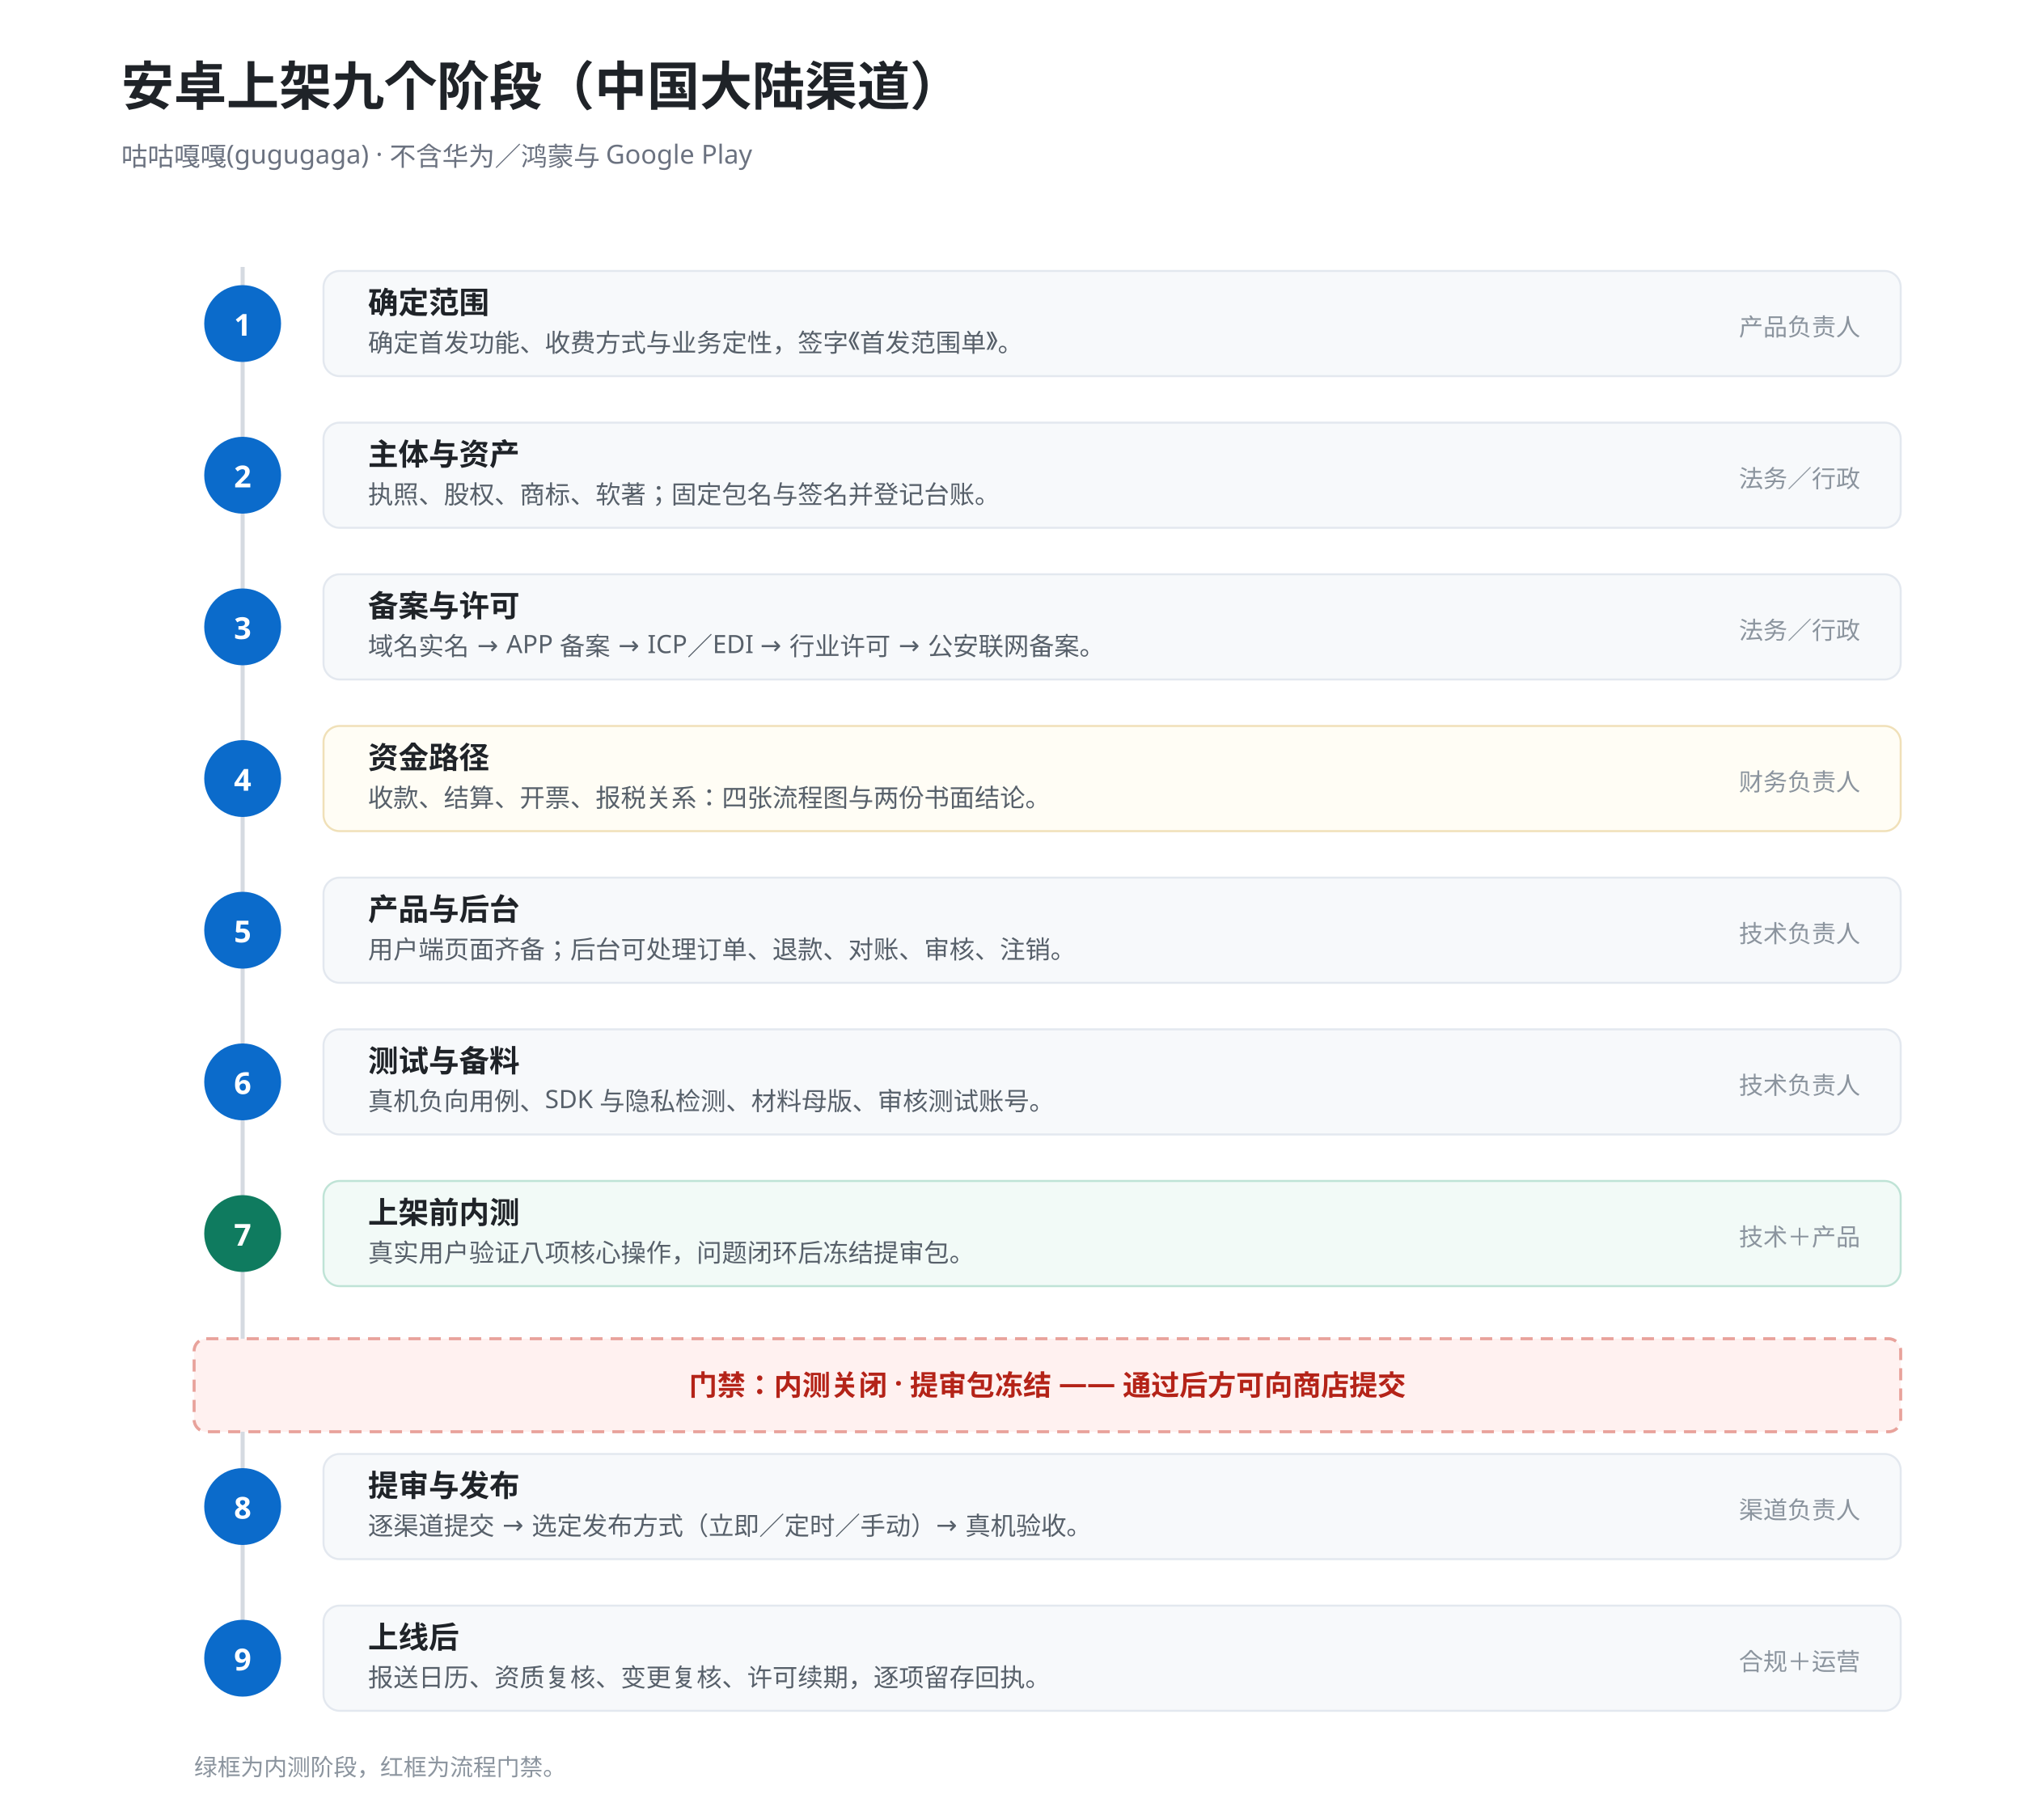
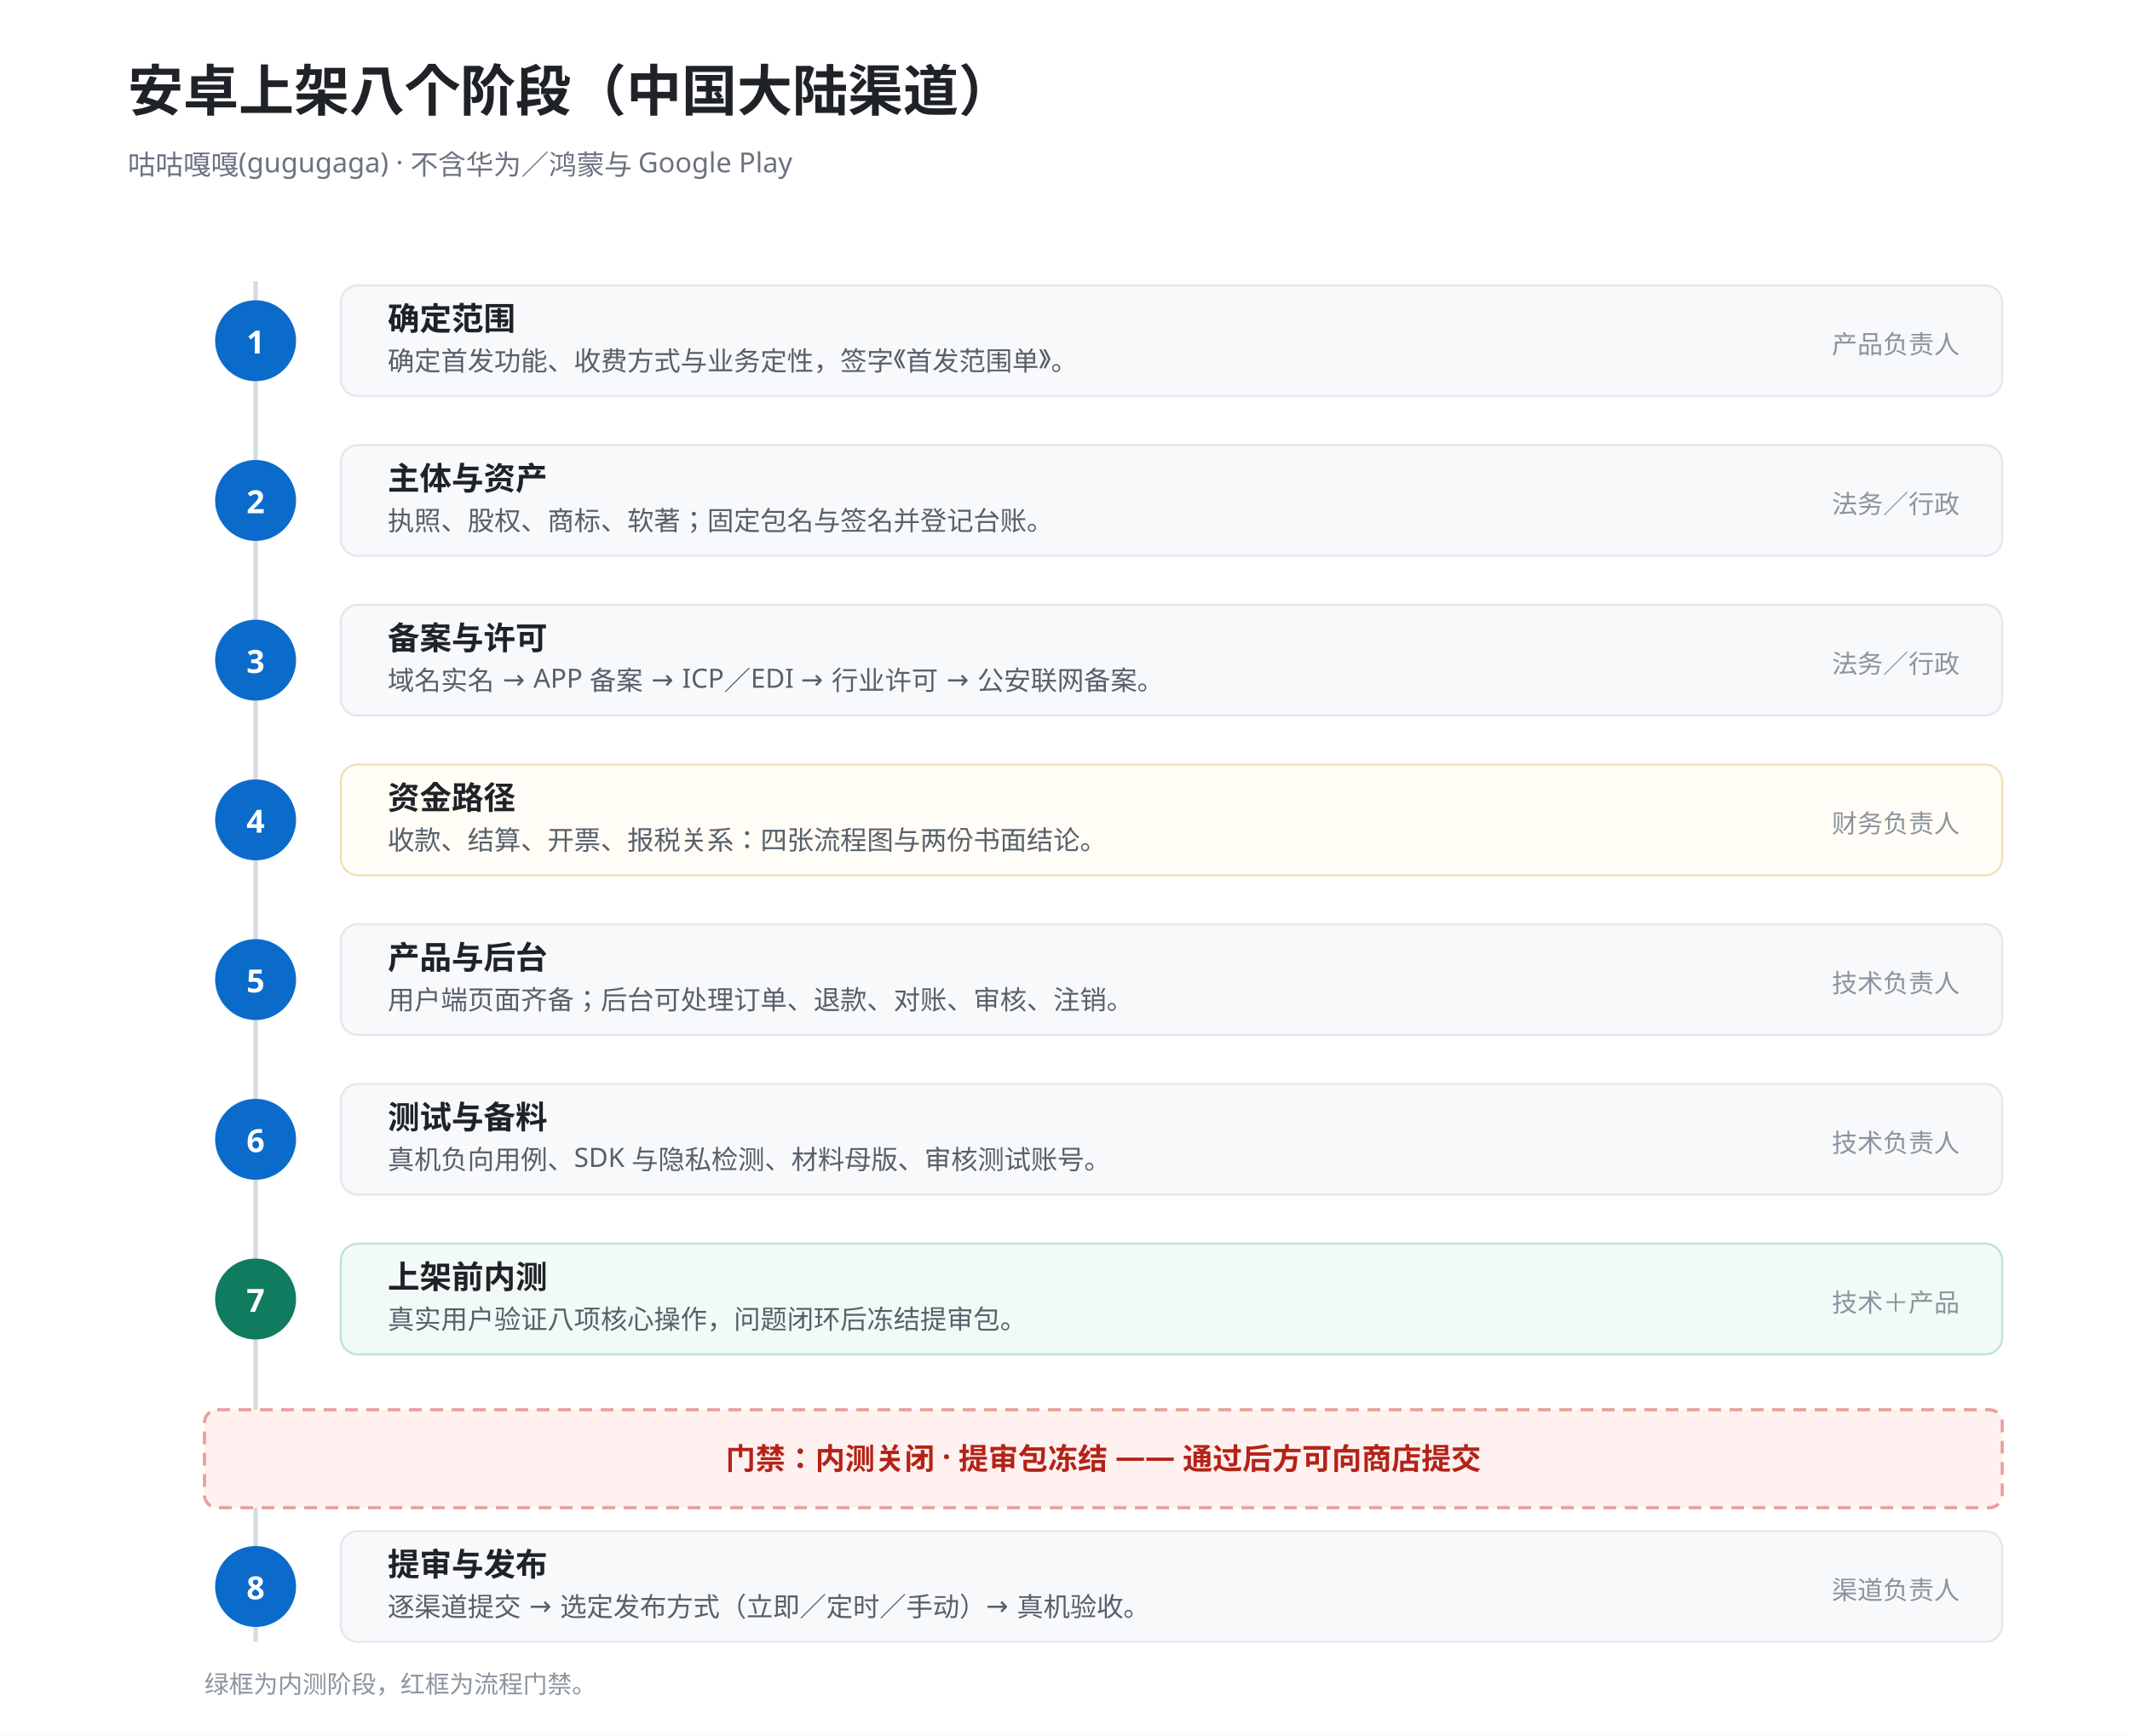
- <svg xmlns="http://www.w3.org/2000/svg" width="1000" height="900" viewBox="0 0 1000 900" font-family="Microsoft YaHei, PingFang SC, Noto Sans SC, sans-serif">
-   <rect x="0" y="0" width="1000" height="900" fill="#ffffff" />
-   <text x="60" y="52" font-size="26" font-weight="700" fill="#1f2328">安卓上架九个阶段（中国大陆渠道）</text>
+ <svg xmlns="http://www.w3.org/2000/svg" width="1000" height="815" viewBox="0 0 1000 815" font-family="Microsoft YaHei, PingFang SC, Noto Sans SC, sans-serif">
+   <rect x="0" y="0" width="1000" height="815" fill="#ffffff" />
+   <text x="60" y="52" font-size="26" font-weight="700" fill="#1f2328">安卓上架八个阶段（中国大陆渠道）</text>
  <text x="60" y="82" font-size="13" fill="#6b7280">咕咕嘎嘎(gugugaga) · 不含华为／鸿蒙与 Google Play</text>
-   <line x1="120" y1="132" x2="120" y2="838" stroke="#d5dae1" stroke-width="2" />
+   <line x1="120" y1="132" x2="120" y2="771" stroke="#d5dae1" stroke-width="2" />
  <circle cx="120" cy="160" r="19" fill="#0b6bcb" />
  <text x="120" y="166" font-size="15" font-weight="700" fill="#ffffff" text-anchor="middle">1</text>
  <rect x="160" y="134" width="780" height="52" rx="8" fill="#f7f9fb" stroke="#e3e8ef" />
  <text x="182" y="155" font-size="15" font-weight="700" fill="#1f2328">确定范围</text>
  <text x="182" y="174" font-size="12.5" fill="#57606a">确定首发功能、收费方式与业务定性，签字《首发范围单》。</text>
  <text x="920" y="166" font-size="12" fill="#8b949e" text-anchor="end">产品负责人</text>
  <circle cx="120" cy="235" r="19" fill="#0b6bcb" />
  <text x="120" y="241" font-size="15" font-weight="700" fill="#ffffff" text-anchor="middle">2</text>
  <rect x="160" y="209" width="780" height="52" rx="8" fill="#f7f9fb" stroke="#e3e8ef" />
  <text x="182" y="230" font-size="15" font-weight="700" fill="#1f2328">主体与资产</text>
  <text x="182" y="249" font-size="12.5" fill="#57606a">执照、股权、商标、软著；固定包名与签名并登记台账。</text>
  <text x="920" y="241" font-size="12" fill="#8b949e" text-anchor="end">法务／行政</text>
  <circle cx="120" cy="310" r="19" fill="#0b6bcb" />
  <text x="120" y="316" font-size="15" font-weight="700" fill="#ffffff" text-anchor="middle">3</text>
  <rect x="160" y="284" width="780" height="52" rx="8" fill="#f7f9fb" stroke="#e3e8ef" />
  <text x="182" y="305" font-size="15" font-weight="700" fill="#1f2328">备案与许可</text>
  <text x="182" y="324" font-size="12.5" fill="#57606a">域名实名 → APP 备案 → ICP／EDI → 行业许可 → 公安联网备案。</text>
  <text x="920" y="316" font-size="12" fill="#8b949e" text-anchor="end">法务／行政</text>
  <circle cx="120" cy="385" r="19" fill="#0b6bcb" />
  <text x="120" y="391" font-size="15" font-weight="700" fill="#ffffff" text-anchor="middle">4</text>
  <rect x="160" y="359" width="780" height="52" rx="8" fill="#fffdf5" stroke="#f0e0b8" />
  <text x="182" y="380" font-size="15" font-weight="700" fill="#1f2328">资金路径</text>
  <text x="182" y="399" font-size="12.5" fill="#57606a">收款、结算、开票、报税关系：四张流程图与两份书面结论。</text>
  <text x="920" y="391" font-size="12" fill="#8b949e" text-anchor="end">财务负责人</text>
  <circle cx="120" cy="460" r="19" fill="#0b6bcb" />
  <text x="120" y="466" font-size="15" font-weight="700" fill="#ffffff" text-anchor="middle">5</text>
  <rect x="160" y="434" width="780" height="52" rx="8" fill="#f7f9fb" stroke="#e3e8ef" />
  <text x="182" y="455" font-size="15" font-weight="700" fill="#1f2328">产品与后台</text>
  <text x="182" y="474" font-size="12.5" fill="#57606a">用户端页面齐备；后台可处理订单、退款、对账、审核、注销。</text>
  <text x="920" y="466" font-size="12" fill="#8b949e" text-anchor="end">技术负责人</text>
  <circle cx="120" cy="535" r="19" fill="#0b6bcb" />
  <text x="120" y="541" font-size="15" font-weight="700" fill="#ffffff" text-anchor="middle">6</text>
  <rect x="160" y="509" width="780" height="52" rx="8" fill="#f7f9fb" stroke="#e3e8ef" />
  <text x="182" y="530" font-size="15" font-weight="700" fill="#1f2328">测试与备料</text>
  <text x="182" y="549" font-size="12.5" fill="#57606a">真机负向用例、SDK 与隐私检测、材料母版、审核测试账号。</text>
  <text x="920" y="541" font-size="12" fill="#8b949e" text-anchor="end">技术负责人</text>
  <circle cx="120" cy="610" r="19" fill="#0f7b5f" />
  <text x="120" y="616" font-size="15" font-weight="700" fill="#ffffff" text-anchor="middle">7</text>
  <rect x="160" y="584" width="780" height="52" rx="8" fill="#f2faf7" stroke="#bfe3d6" />
  <text x="182" y="605" font-size="15" font-weight="700" fill="#1f2328">上架前内测</text>
  <text x="182" y="624" font-size="12.5" fill="#57606a">真实用户验证八项核心操作，问题闭环后冻结提审包。</text>
  <text x="920" y="616" font-size="12" fill="#8b949e" text-anchor="end">技术＋产品</text>
  <rect x="96" y="662" width="844" height="46" rx="6" fill="#fff1f0" stroke="#e8a29b" stroke-width="1.5" stroke-dasharray="6 4" />
  <text x="518" y="690" font-size="14" font-weight="700" fill="#b42318" text-anchor="middle">门禁：内测关闭 · 提审包冻结 —— 通过后方可向商店提交</text>
  <circle cx="120" cy="745" r="19" fill="#0b6bcb" />
  <text x="120" y="751" font-size="15" font-weight="700" fill="#ffffff" text-anchor="middle">8</text>
  <rect x="160" y="719" width="780" height="52" rx="8" fill="#f7f9fb" stroke="#e3e8ef" />
  <text x="182" y="740" font-size="15" font-weight="700" fill="#1f2328">提审与发布</text>
  <text x="182" y="759" font-size="12.5" fill="#57606a">逐渠道提交 → 选定发布方式（立即／定时／手动）→ 真机验收。</text>
  <text x="920" y="751" font-size="12" fill="#8b949e" text-anchor="end">渠道负责人</text>
-   <circle cx="120" cy="820" r="19" fill="#0b6bcb" />
-   <text x="120" y="826" font-size="15" font-weight="700" fill="#ffffff" text-anchor="middle">9</text>
-   <rect x="160" y="794" width="780" height="52" rx="8" fill="#f7f9fb" stroke="#e3e8ef" />
-   <text x="182" y="815" font-size="15" font-weight="700" fill="#1f2328">上线后</text>
-   <text x="182" y="834" font-size="12.5" fill="#57606a">报送日历、资质复核、变更复核、许可续期，逐项留存回执。</text>
-   <text x="920" y="826" font-size="12" fill="#8b949e" text-anchor="end">合规＋运营</text>
-   <text x="96" y="878" font-size="11.5" fill="#8b949e">绿框为内测阶段，红框为流程门禁。</text>
+   <text x="96" y="795" font-size="11.5" fill="#8b949e">绿框为内测阶段，红框为流程门禁。</text>
</svg>
